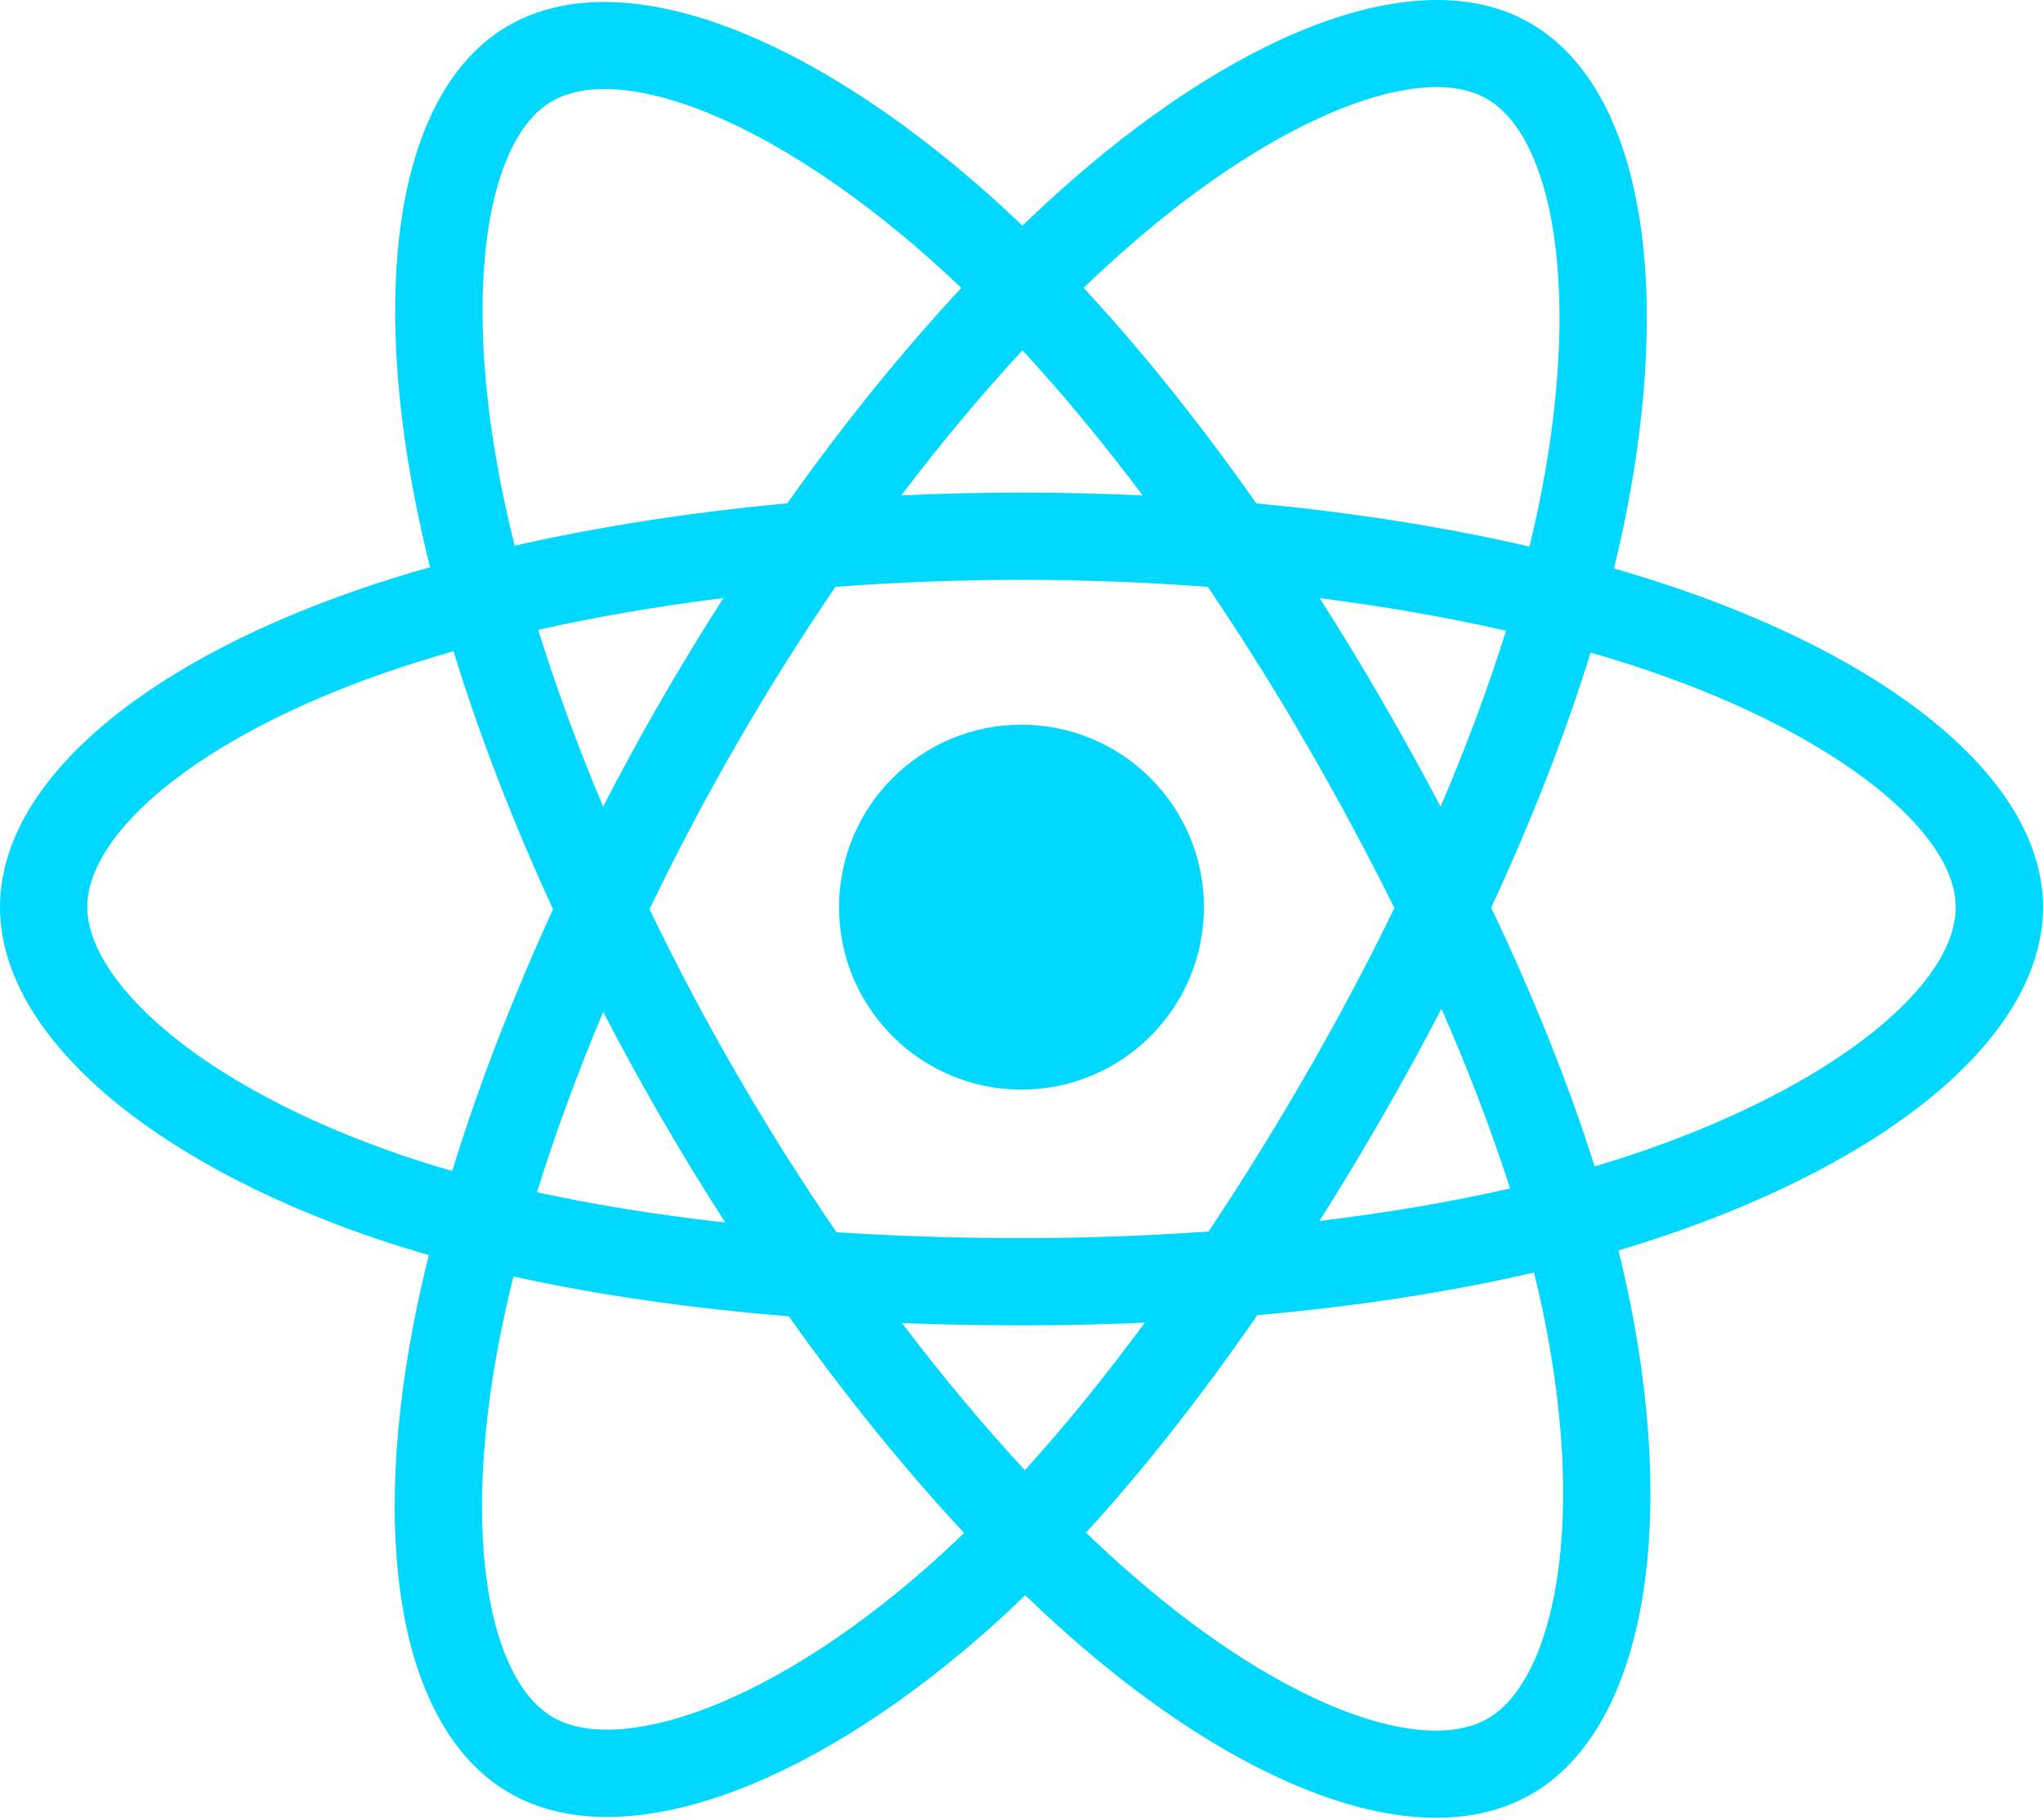
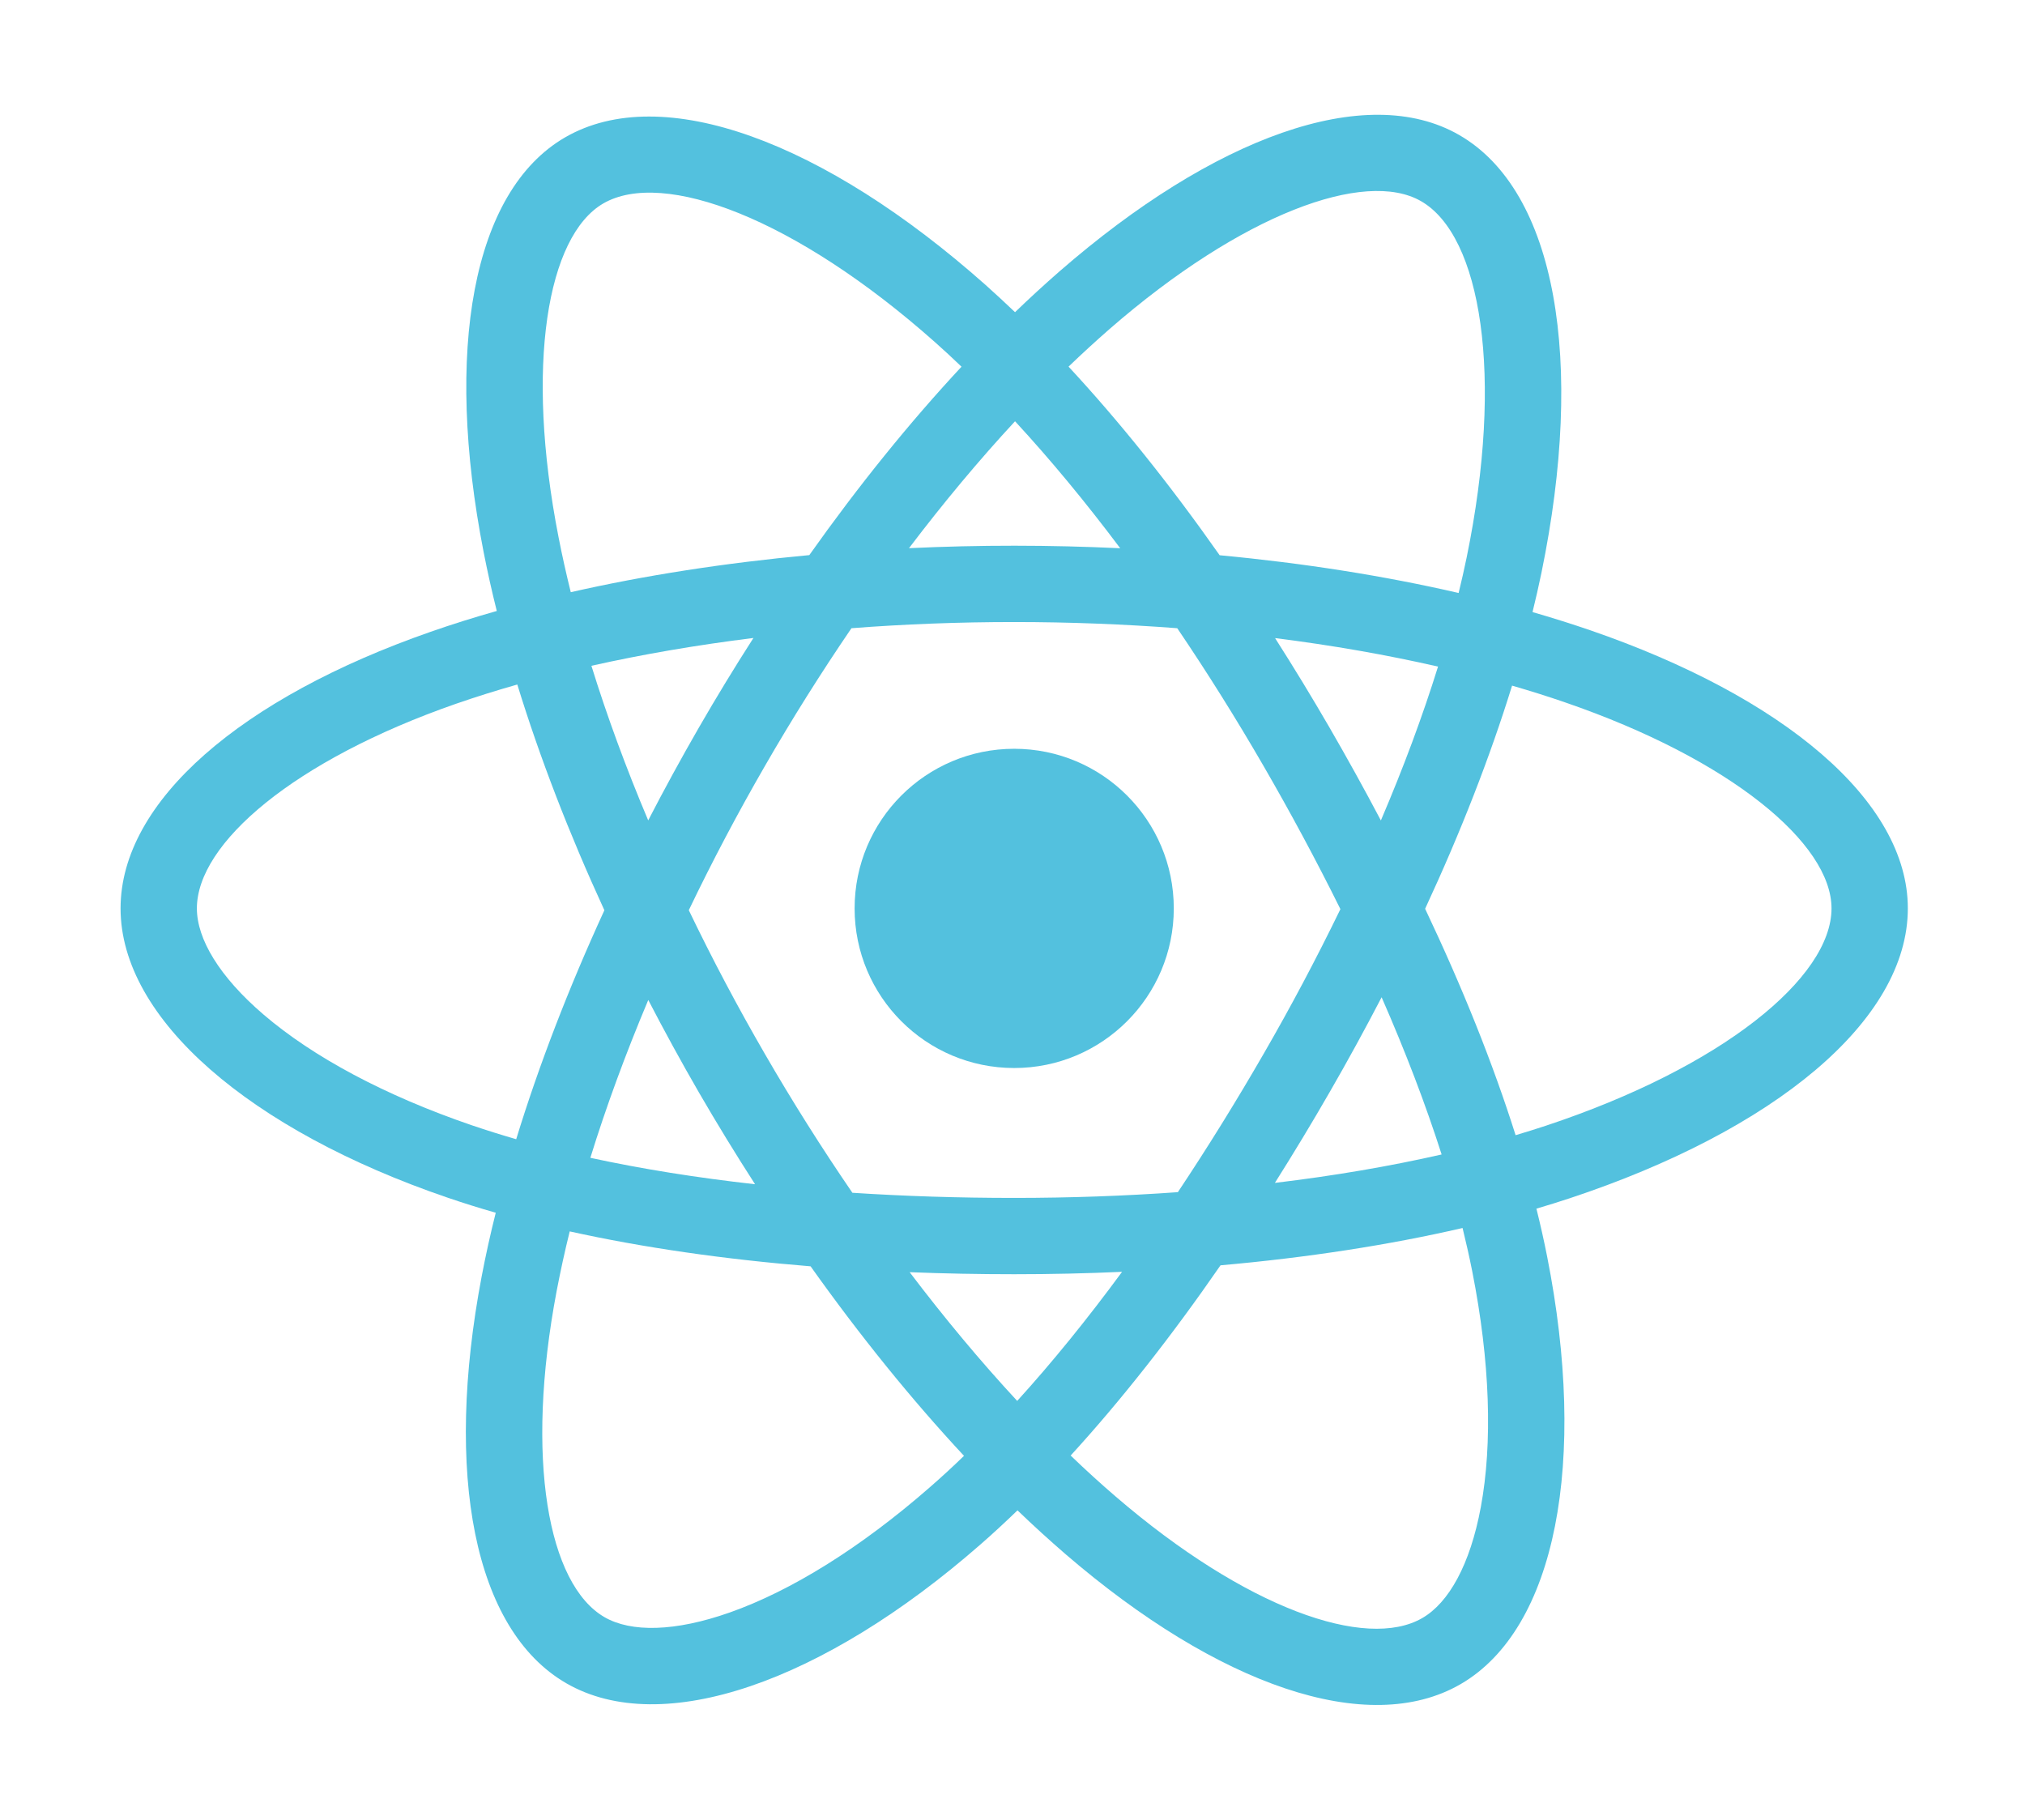
- <svg xmlns="http://www.w3.org/2000/svg" aria-hidden="true" role="img" class="iconify iconify--logos" width="35.93" height="32" preserveAspectRatio="xMidYMid meet" viewBox="0 0 256 228">
-   <path fill="#00D8FF" d="M210.483 73.824a171.49 171.49 0 0 0-8.24-2.597c.465-1.9.893-3.777 1.273-5.621c6.238-30.281 2.16-54.676-11.769-62.708c-13.355-7.7-35.196.329-57.254 19.526a171.23 171.23 0 0 0-6.375 5.848a155.866 155.866 0 0 0-4.241-3.917C100.759 3.829 77.587-4.822 63.673 3.233C50.33 10.957 46.379 33.89 51.995 62.588a170.974 170.974 0 0 0 1.892 8.48c-3.28.932-6.445 1.924-9.474 2.98C17.309 83.498 0 98.307 0 113.668c0 15.865 18.582 31.778 46.812 41.427a145.52 145.52 0 0 0 6.921 2.165a167.467 167.467 0 0 0-2.01 9.138c-5.354 28.2-1.173 50.591 12.134 58.266c13.744 7.926 36.812-.22 59.273-19.855a145.567 145.567 0 0 0 5.342-4.923a168.064 168.064 0 0 0 6.92 6.314c21.758 18.722 43.246 26.282 56.54 18.586c13.731-7.949 18.194-32.003 12.4-61.268a145.016 145.016 0 0 0-1.535-6.842c1.62-.48 3.21-.974 4.76-1.488c29.348-9.723 48.443-25.443 48.443-41.52c0-15.417-17.868-30.326-45.517-39.844Zm-6.365 70.984c-1.4.463-2.836.91-4.3 1.345c-3.24-10.257-7.612-21.163-12.963-32.432c5.106-11 9.31-21.767 12.459-31.957c2.619.758 5.16 1.557 7.61 2.4c23.69 8.156 38.14 20.213 38.14 29.504c0 9.896-15.606 22.743-40.946 31.14Zm-10.514 20.834c2.562 12.94 2.927 24.64 1.23 33.787c-1.524 8.219-4.59 13.698-8.382 15.893c-8.067 4.67-25.32-1.4-43.927-17.412a156.726 156.726 0 0 1-6.437-5.87c7.214-7.889 14.423-17.06 21.459-27.246c12.376-1.098 24.068-2.894 34.671-5.345a134.17 134.17 0 0 1 1.386 6.193ZM87.276 214.515c-7.882 2.783-14.16 2.863-17.955.675c-8.075-4.657-11.432-22.636-6.853-46.752a156.923 156.923 0 0 1 1.869-8.499c10.486 2.32 22.093 3.988 34.498 4.994c7.084 9.967 14.501 19.128 21.976 27.15a134.668 134.668 0 0 1-4.877 4.492c-9.933 8.682-19.886 14.842-28.658 17.94ZM50.35 144.747c-12.483-4.267-22.792-9.812-29.858-15.863c-6.35-5.437-9.555-10.836-9.555-15.216c0-9.322 13.897-21.212 37.076-29.293c2.813-.98 5.757-1.905 8.812-2.773c3.204 10.42 7.406 21.315 12.477 32.332c-5.137 11.18-9.399 22.249-12.634 32.792a134.718 134.718 0 0 1-6.318-1.979Zm12.378-84.26c-4.811-24.587-1.616-43.134 6.425-47.789c8.564-4.958 27.502 2.111 47.463 19.835a144.318 144.318 0 0 1 3.841 3.545c-7.438 7.987-14.787 17.08-21.808 26.988c-12.04 1.116-23.565 2.908-34.161 5.309a160.342 160.342 0 0 1-1.76-7.887Zm110.427 27.268a347.8 347.8 0 0 0-7.785-12.803c8.168 1.033 15.994 2.404 23.343 4.08c-2.206 7.072-4.956 14.465-8.193 22.045a381.151 381.151 0 0 0-7.365-13.322Zm-45.032-43.861c5.044 5.465 10.096 11.566 15.065 18.186a322.04 322.04 0 0 0-30.257-.006c4.974-6.559 10.069-12.652 15.192-18.18ZM82.802 87.83a323.167 323.167 0 0 0-7.227 13.238c-3.184-7.553-5.909-14.98-8.134-22.152c7.304-1.634 15.093-2.97 23.209-3.984a321.524 321.524 0 0 0-7.848 12.897Zm8.081 65.352c-8.385-.936-16.291-2.203-23.593-3.793c2.26-7.3 5.045-14.885 8.298-22.6a321.187 321.187 0 0 0 7.257 13.246c2.594 4.48 5.28 8.868 8.038 13.147Zm37.542 31.03c-5.184-5.592-10.354-11.779-15.403-18.433c4.902.192 9.899.29 14.978.29c5.218 0 10.376-.117 15.453-.343c-4.985 6.774-10.018 12.97-15.028 18.486Zm52.198-57.817c3.422 7.8 6.306 15.345 8.596 22.52c-7.422 1.694-15.436 3.058-23.88 4.071a382.417 382.417 0 0 0 7.859-13.026a347.403 347.403 0 0 0 7.425-13.565Zm-16.898 8.101a358.557 358.557 0 0 1-12.281 19.815a329.4 329.4 0 0 1-23.444.823c-7.967 0-15.716-.248-23.178-.732a310.202 310.202 0 0 1-12.513-19.846h.001a307.41 307.41 0 0 1-10.923-20.627a310.278 310.278 0 0 1 10.89-20.637l-.001.001a307.318 307.318 0 0 1 12.413-19.761c7.613-.576 15.42-.876 23.31-.876H128c7.926 0 15.743.303 23.354.883a329.357 329.357 0 0 1 12.335 19.695a358.489 358.489 0 0 1 11.036 20.54a329.472 329.472 0 0 1-11 20.722Zm22.56-122.124c8.572 4.944 11.906 24.881 6.52 51.026c-.344 1.668-.73 3.367-1.15 5.09c-10.622-2.452-22.155-4.275-34.23-5.408c-7.034-10.017-14.323-19.124-21.64-27.008a160.789 160.789 0 0 1 5.888-5.4c18.9-16.447 36.564-22.941 44.612-18.3ZM128 90.808c12.625 0 22.86 10.235 22.86 22.86s-10.235 22.86-22.86 22.86s-22.86-10.235-22.86-22.86s10.235-22.86 22.86-22.86Z" />
+ <svg xmlns="http://www.w3.org/2000/svg" width="128px" height="px" viewBox="0 0 128 115" version="1.1">
+   <g id="surface1">
+     <path style=" stroke:none;fill-rule:nonzero;fill:rgb(100%,100%,100%);fill-opacity:1;" d="M 0.379 57.375 C 0.379 66.984 9.758 75.949 24.547 81.008 C 21.594 95.875 24.02 107.859 32.113 112.527 C 40.438 117.328 52.836 114.008 64.605 103.719 C 76.074 113.59 87.668 117.477 95.758 112.793 C 104.07 107.98 106.602 95.184 103.566 79.848 C 118.969 74.758 127.586 67.109 127.586 57.375 C 127.586 47.992 118.188 39.871 103.598 34.848 C 106.867 18.883 104.098 7.188 95.664 2.328 C 87.535 -2.363 75.809 1.723 64.168 11.855 C 52.059 1.102 40.445 -2.18 32.023 2.695 C 23.902 7.398 21.586 19.602 24.547 34.742 C 10.258 39.727 0.379 48.027 0.379 57.375 Z M 0.379 57.375 " />
+     <path style=" stroke:none;fill-rule:nonzero;fill:rgb(32.549%,75.686%,87.059%);fill-opacity:1;" d="M 100.508 39.836 C 99.305 39.426 98.094 39.043 96.871 38.691 C 97.074 37.867 97.262 37.039 97.434 36.211 C 100.188 22.848 98.387 12.082 92.238 8.535 C 86.348 5.137 76.707 8.68 66.973 17.152 C 66.016 17.988 65.074 18.852 64.16 19.734 C 63.547 19.148 62.922 18.57 62.289 18.004 C 52.086 8.945 41.859 5.129 35.719 8.684 C 29.832 12.094 28.09 22.215 30.566 34.879 C 30.812 36.133 31.09 37.383 31.402 38.621 C 29.953 39.031 28.559 39.469 27.219 39.938 C 15.262 44.105 7.621 50.641 7.621 57.422 C 7.621 64.422 15.82 71.445 28.281 75.703 C 29.289 76.047 30.309 76.367 31.336 76.66 C 31 77.996 30.703 79.34 30.445 80.691 C 28.082 93.137 29.93 103.02 35.801 106.406 C 41.867 109.902 52.047 106.309 61.957 97.645 C 62.742 96.961 63.527 96.234 64.316 95.473 C 65.309 96.43 66.328 97.355 67.371 98.258 C 76.973 106.52 86.453 109.855 92.32 106.461 C 98.383 102.953 100.352 92.336 97.793 79.422 C 97.598 78.434 97.371 77.426 97.117 76.402 C 97.832 76.191 98.531 75.973 99.219 75.746 C 112.168 71.453 120.594 64.516 120.594 57.422 C 120.594 50.617 112.711 44.039 100.508 39.836 Z M 100.508 39.836 " />
+     <path style=" stroke:none;fill-rule:nonzero;fill:rgb(100%,100%,100%);fill-opacity:1;" d="M 97.699 71.164 C 97.082 71.367 96.449 71.566 95.801 71.758 C 94.371 67.23 92.441 62.418 90.082 57.445 C 92.336 52.59 94.188 47.84 95.578 43.34 C 96.734 43.676 97.855 44.027 98.938 44.402 C 109.391 48 115.77 53.32 115.77 57.422 C 115.77 61.789 108.883 67.457 97.699 71.164 Z M 93.059 80.359 C 94.191 86.07 94.352 91.234 93.602 95.27 C 92.93 98.898 91.578 101.316 89.902 102.281 C 86.344 104.344 78.73 101.664 70.52 94.598 C 69.578 93.789 68.629 92.926 67.676 92.008 C 70.859 88.527 74.043 84.48 77.148 79.984 C 82.609 79.5 87.77 78.707 92.449 77.625 C 92.676 78.555 92.883 79.469 93.059 80.359 Z M 46.137 101.926 C 42.656 103.156 39.887 103.191 38.215 102.227 C 34.648 100.172 33.168 92.234 35.188 81.594 C 35.43 80.336 35.703 79.082 36.012 77.84 C 40.641 78.863 45.762 79.602 51.238 80.047 C 54.363 84.445 57.637 88.488 60.934 92.027 C 60.234 92.707 59.516 93.367 58.781 94.008 C 54.398 97.84 50.008 100.559 46.137 101.926 Z M 29.84 71.137 C 24.332 69.254 19.781 66.809 16.664 64.137 C 13.863 61.738 12.445 59.355 12.445 57.422 C 12.445 53.309 18.582 48.059 28.809 44.492 C 30.094 44.047 31.391 43.641 32.699 43.27 C 34.113 47.867 35.965 52.676 38.203 57.539 C 35.938 62.473 34.055 67.359 32.629 72.012 C 31.691 71.742 30.762 71.449 29.84 71.137 Z M 35.305 33.953 C 33.18 23.102 34.59 14.914 38.137 12.859 C 41.918 10.672 50.273 13.793 59.082 21.613 C 59.648 22.113 60.211 22.637 60.777 23.18 C 57.496 26.703 54.254 30.715 51.156 35.09 C 45.84 35.582 40.754 36.371 36.078 37.434 C 35.793 36.277 35.531 35.117 35.305 33.953 Z M 84.035 45.984 C 82.93 44.078 81.785 42.195 80.598 40.336 C 84.203 40.789 87.656 41.395 90.898 42.137 C 89.926 45.258 88.715 48.52 87.285 51.863 C 86.242 49.883 85.156 47.922 84.035 45.984 Z M 64.16 26.629 C 66.387 29.039 68.617 31.734 70.809 34.656 C 66.363 34.445 61.906 34.441 57.457 34.652 C 59.652 31.758 61.902 29.066 64.16 26.629 Z M 44.16 46.02 C 43.055 47.941 41.988 49.891 40.973 51.859 C 39.566 48.527 38.363 45.25 37.383 42.086 C 40.605 41.363 44.043 40.773 47.625 40.328 C 46.426 42.195 45.27 44.094 44.16 46.02 Z M 47.727 74.859 C 44.027 74.445 40.539 73.887 37.316 73.188 C 38.312 69.965 39.543 66.617 40.977 63.211 C 42 65.184 43.066 67.133 44.18 69.059 C 45.316 71.02 46.5 72.953 47.727 74.859 Z M 64.297 88.555 C 62.008 86.086 59.727 83.355 57.5 80.418 C 59.66 80.504 61.867 80.547 64.109 80.547 C 66.41 80.547 68.688 80.496 70.926 80.395 C 68.727 83.387 66.508 86.121 64.297 88.555 Z M 87.332 63.039 C 88.84 66.48 90.113 69.809 91.125 72.977 C 87.848 73.723 84.312 74.328 80.586 74.773 C 81.781 72.879 82.938 70.965 84.055 69.023 C 85.191 67.055 86.281 65.059 87.332 63.039 Z M 79.875 66.613 C 78.16 69.586 76.355 72.504 74.453 75.359 C 71.102 75.598 67.637 75.723 64.109 75.723 C 60.594 75.723 57.172 75.613 53.879 75.398 C 51.93 72.551 50.086 69.629 48.359 66.641 C 46.637 63.668 45.027 60.633 43.539 57.535 C 45.023 54.441 46.629 51.402 48.344 48.43 C 50.059 45.453 51.887 42.547 53.82 39.711 C 57.18 39.453 60.625 39.32 64.109 39.32 C 67.605 39.32 71.055 39.457 74.414 39.711 C 76.332 42.543 78.145 45.441 79.859 48.402 C 81.578 51.371 83.203 54.395 84.727 57.469 C 83.219 60.574 81.602 63.625 79.875 66.613 Z M 89.828 12.719 C 93.613 14.898 95.082 23.699 92.707 35.238 C 92.551 35.988 92.383 36.738 92.199 37.484 C 87.512 36.402 82.422 35.598 77.094 35.098 C 73.988 30.676 70.773 26.656 67.543 23.176 C 68.391 22.359 69.258 21.566 70.141 20.793 C 78.48 13.535 86.277 10.668 89.828 12.719 Z M 89.828 12.719 " />
+     <path style=" stroke:none;fill-rule:nonzero;fill:rgb(32.549%,75.686%,87.059%);fill-opacity:1;" d="M 64.109 47.332 C 69.68 47.332 74.195 51.848 74.195 57.422 C 74.195 62.992 69.68 67.512 64.109 67.512 C 58.535 67.512 54.02 62.992 54.02 57.422 C 54.02 51.848 58.535 47.332 64.109 47.332 " />
+   </g>
</svg>
